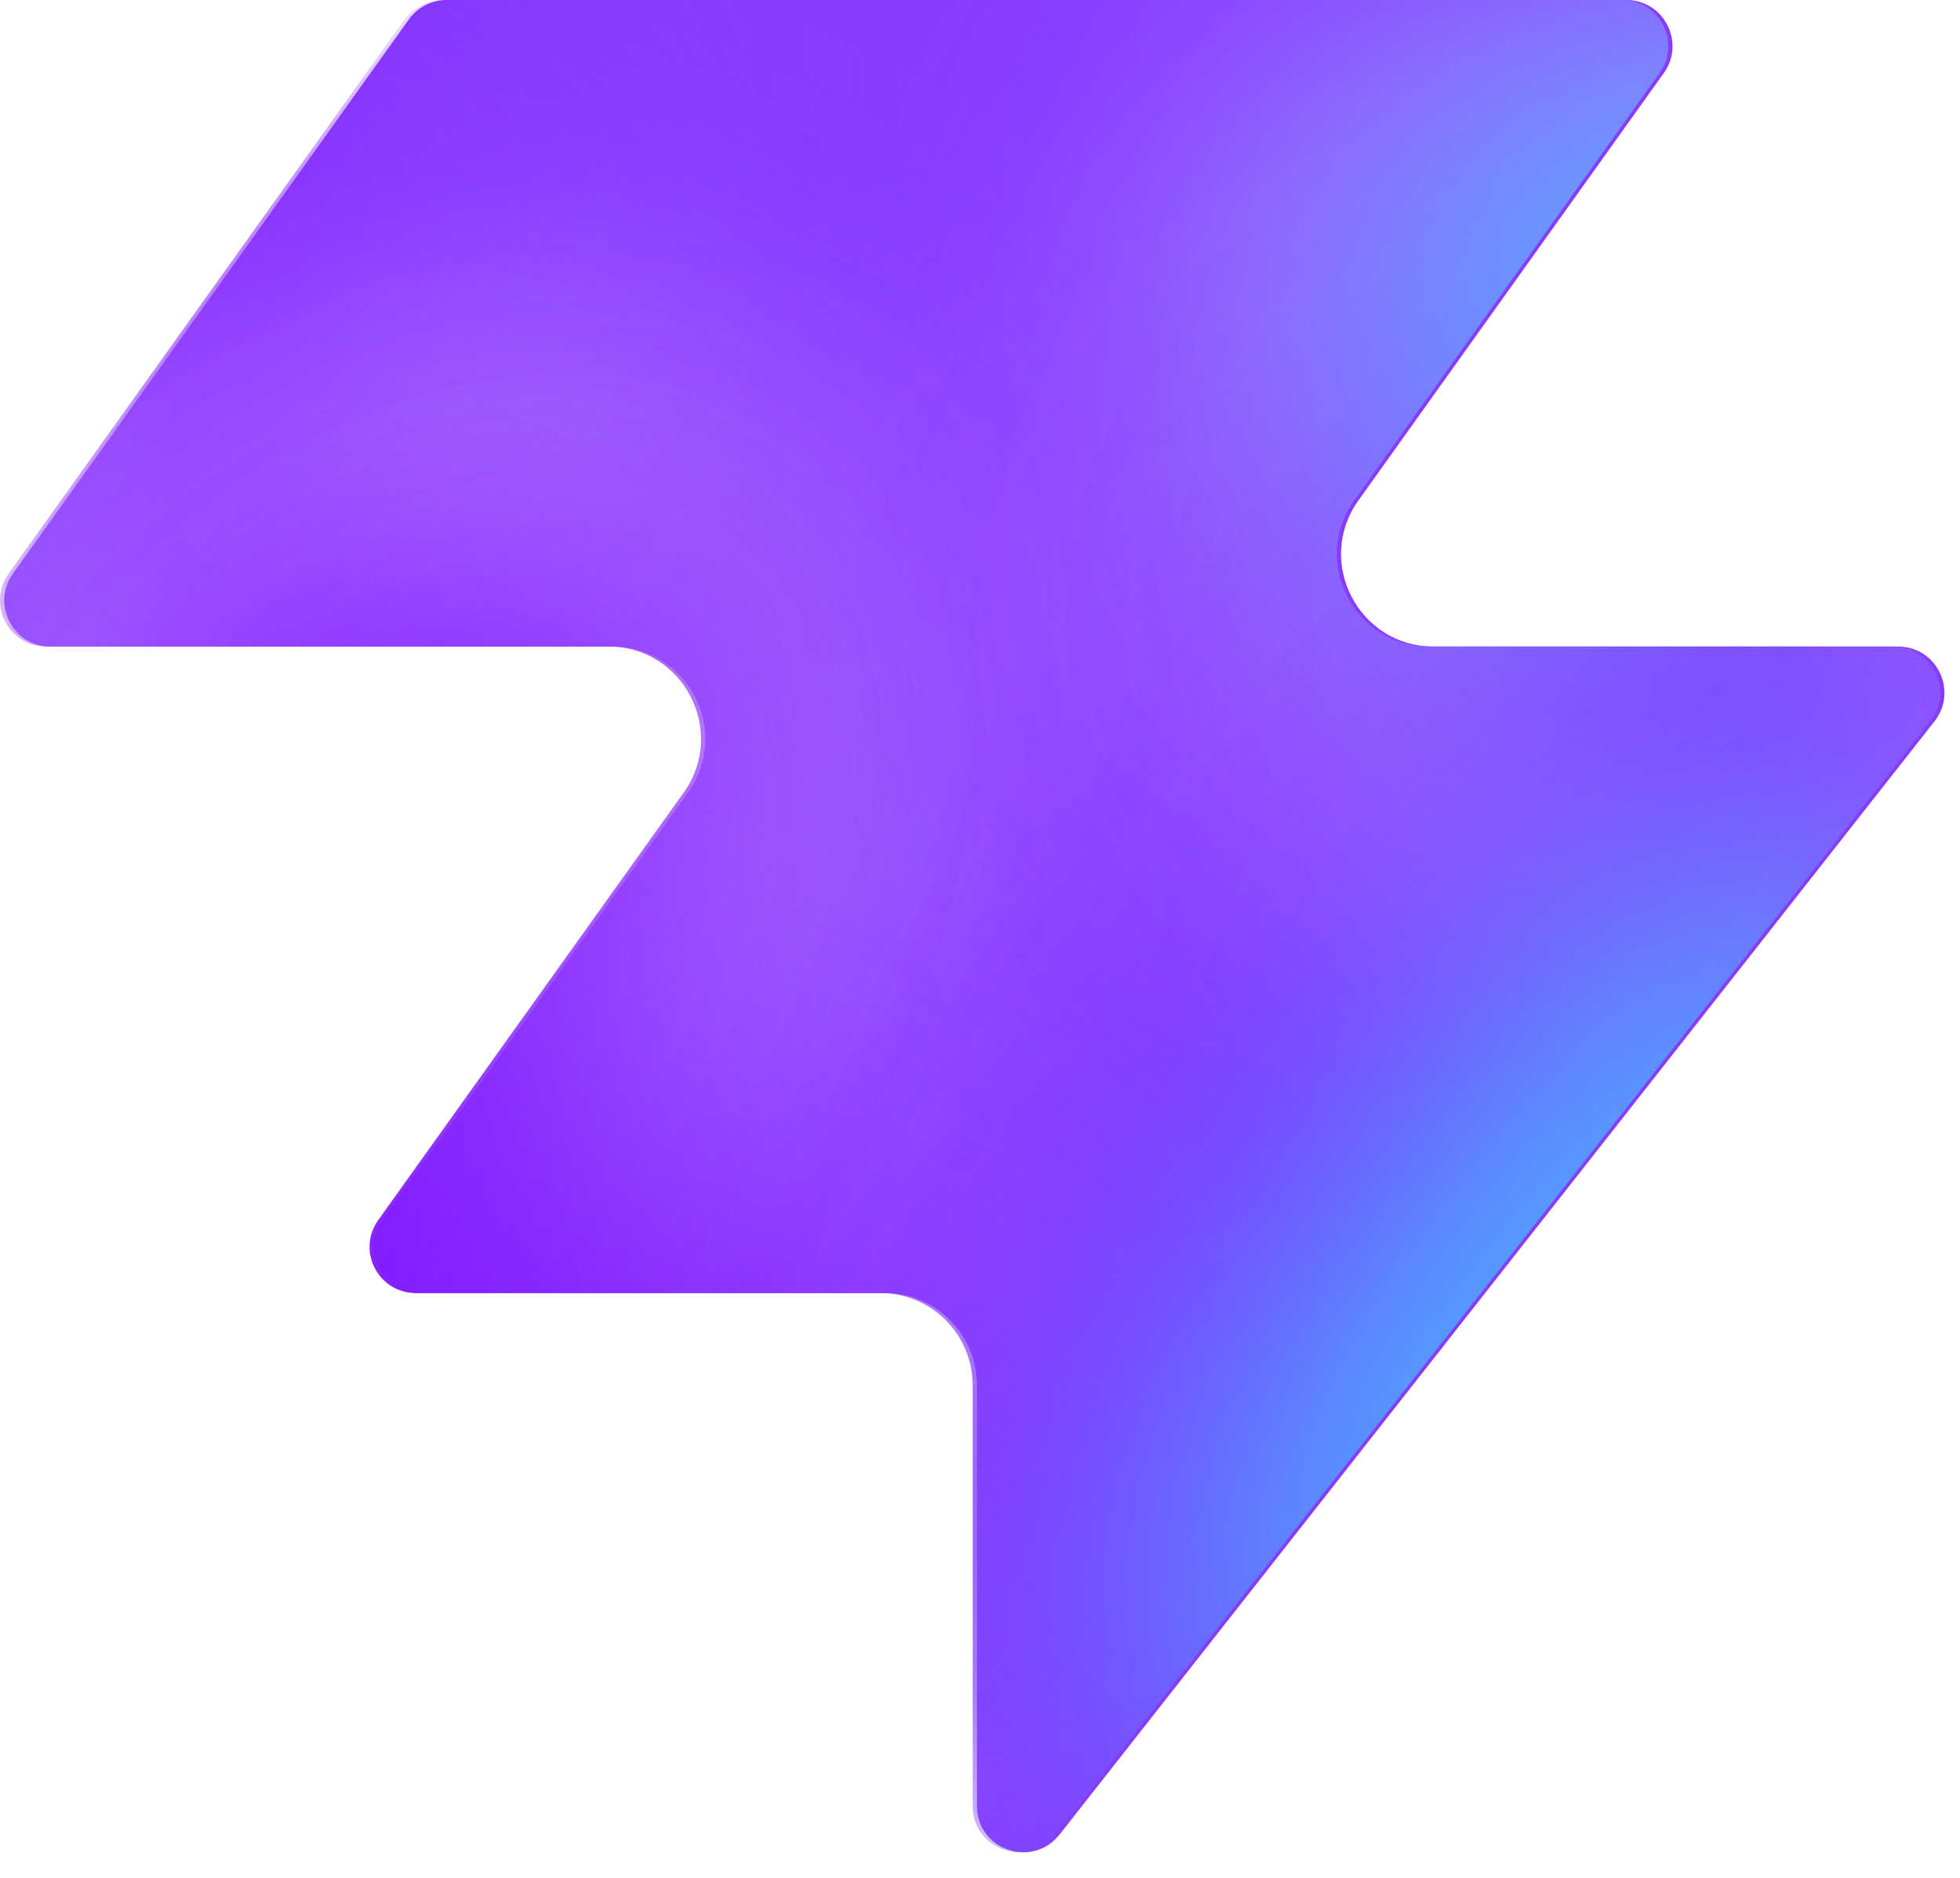
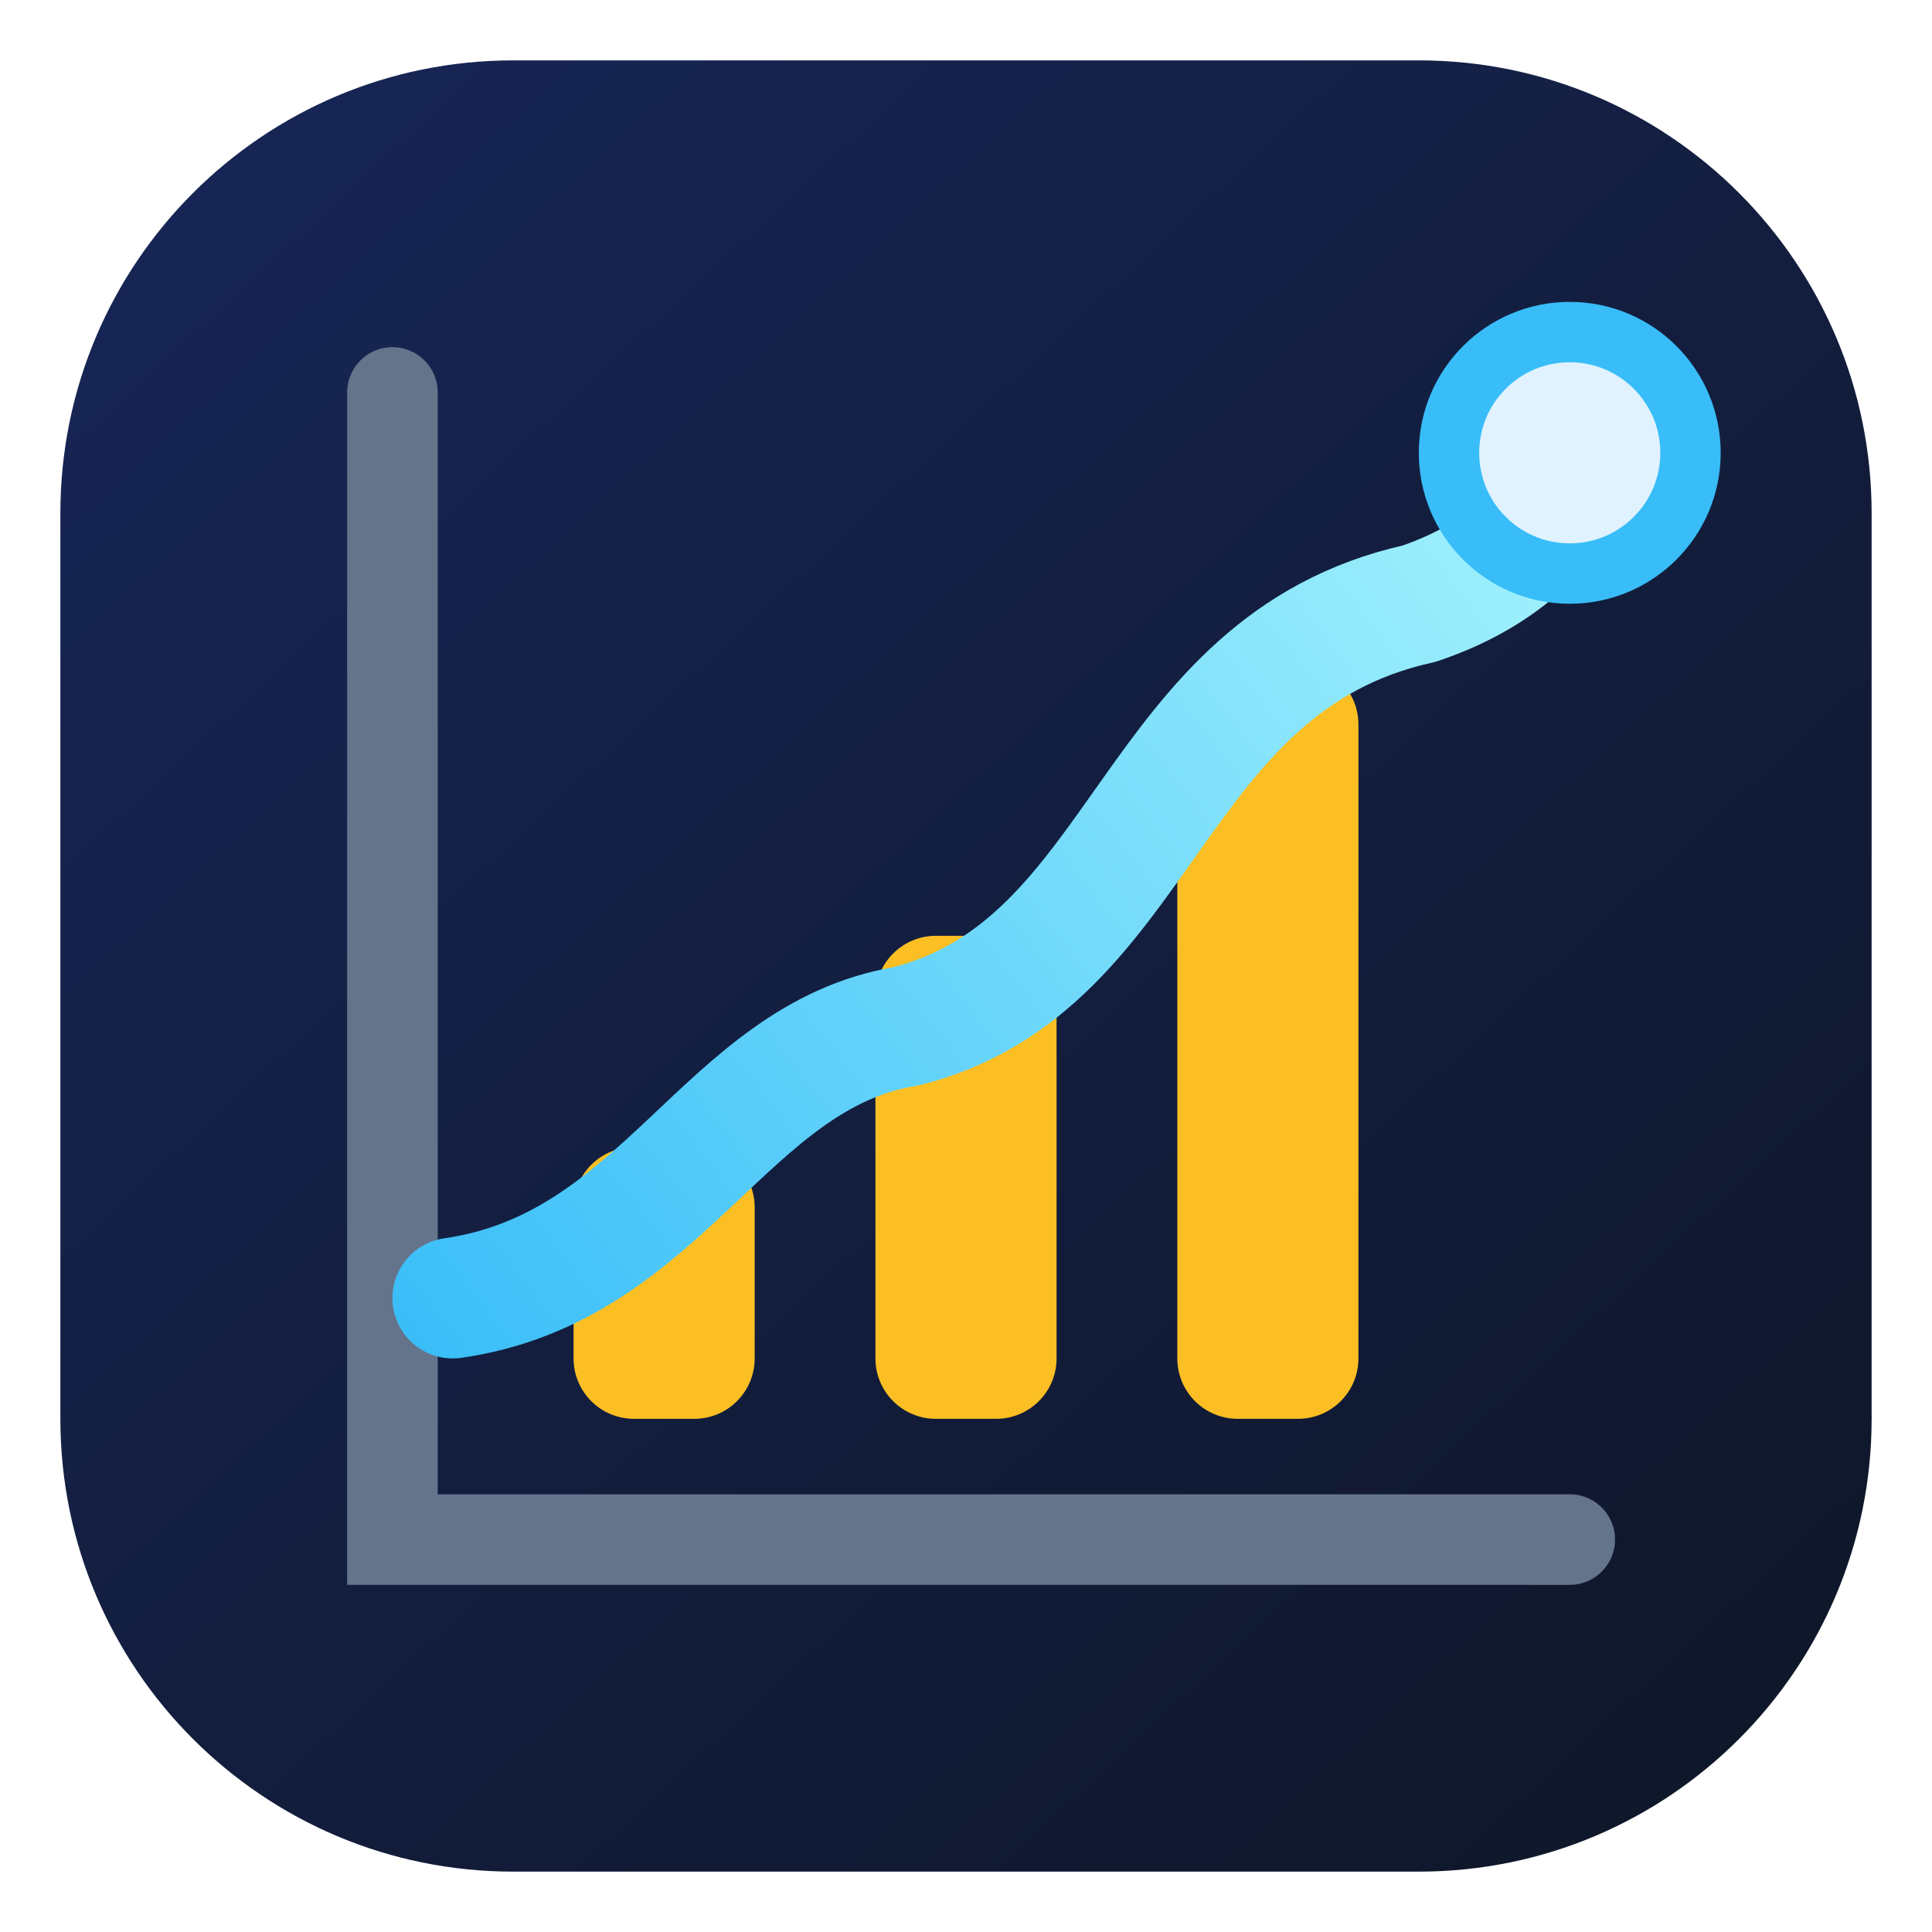
- <svg xmlns="http://www.w3.org/2000/svg" width="48" height="46" fill="none" viewBox="0 0 48 46">
-   <path fill="#863bff" d="M25.946 44.938c-.664.845-2.021.375-2.021-.698V33.937a2.26 2.26 0 0 0-2.262-2.262H10.287c-.92 0-1.456-1.04-.92-1.788l7.48-10.471c1.07-1.497 0-3.578-1.842-3.578H1.237c-.92 0-1.456-1.04-.92-1.788L10.013.474c.214-.297.556-.474.92-.474h28.894c.92 0 1.456 1.04.92 1.788l-7.48 10.471c-1.07 1.498 0 3.579 1.842 3.579h11.377c.943 0 1.473 1.088.89 1.83L25.947 44.94z" style="fill:#863bff;fill:color(display-p3 .525 .23 1);fill-opacity:1" />
-   <mask id="a" width="48" height="46" x="0" y="0" maskUnits="userSpaceOnUse" style="mask-type:alpha">
-     <path fill="#000" d="M25.842 44.938c-.664.844-2.021.375-2.021-.698V33.937a2.26 2.26 0 0 0-2.262-2.262H10.183c-.92 0-1.456-1.04-.92-1.788l7.48-10.471c1.07-1.498 0-3.579-1.842-3.579H1.133c-.92 0-1.456-1.04-.92-1.787L9.91.473c.214-.297.556-.474.92-.474h28.894c.92 0 1.456 1.04.92 1.788l-7.48 10.471c-1.07 1.498 0 3.578 1.842 3.578h11.377c.943 0 1.473 1.088.89 1.832L25.843 44.94z" style="fill:#000;fill-opacity:1" />
-   </mask>
-   <g mask="url(#a)">
-     <g filter="url(#b)">
-       <ellipse cx="5.508" cy="14.704" fill="#ede6ff" rx="5.508" ry="14.704" style="fill:#ede6ff;fill:color(display-p3 .927 .903 1);fill-opacity:1" transform="matrix(.00324 1 1 -.00324 -4.47 31.516)" />
-     </g>
-     <g filter="url(#c)">
-       <ellipse cx="10.399" cy="29.851" fill="#ede6ff" rx="10.399" ry="29.851" style="fill:#ede6ff;fill:color(display-p3 .927 .903 1);fill-opacity:1" transform="matrix(.00324 1 1 -.00324 -39.328 7.883)" />
-     </g>
-     <g filter="url(#d)">
-       <ellipse cx="5.508" cy="30.487" fill="#7e14ff" rx="5.508" ry="30.487" style="fill:#7e14ff;fill:color(display-p3 .492 .077 1);fill-opacity:1" transform="rotate(89.814 -25.913 -14.639)scale(1 -1)" />
-     </g>
-     <g filter="url(#e)">
-       <ellipse cx="5.508" cy="30.599" fill="#7e14ff" rx="5.508" ry="30.599" style="fill:#7e14ff;fill:color(display-p3 .492 .077 1);fill-opacity:1" transform="rotate(89.814 -32.644 -3.334)scale(1 -1)" />
-     </g>
-     <g filter="url(#f)">
-       <ellipse cx="5.508" cy="30.599" fill="#7e14ff" rx="5.508" ry="30.599" style="fill:#7e14ff;fill:color(display-p3 .492 .077 1);fill-opacity:1" transform="matrix(.00324 1 1 -.00324 -34.34 30.47)" />
-     </g>
-     <g filter="url(#g)">
-       <ellipse cx="14.072" cy="22.078" fill="#ede6ff" rx="14.072" ry="22.078" style="fill:#ede6ff;fill:color(display-p3 .927 .903 1);fill-opacity:1" transform="rotate(93.35 24.506 48.493)scale(-1 1)" />
-     </g>
-     <g filter="url(#h)">
-       <ellipse cx="3.47" cy="21.501" fill="#7e14ff" rx="3.47" ry="21.501" style="fill:#7e14ff;fill:color(display-p3 .492 .077 1);fill-opacity:1" transform="rotate(89.009 28.708 47.59)scale(-1 1)" />
-     </g>
-     <g filter="url(#i)">
-       <ellipse cx="3.47" cy="21.501" fill="#7e14ff" rx="3.47" ry="21.501" style="fill:#7e14ff;fill:color(display-p3 .492 .077 1);fill-opacity:1" transform="rotate(89.009 28.708 47.59)scale(-1 1)" />
-     </g>
-     <g filter="url(#j)">
-       <ellipse cx=".387" cy="8.972" fill="#7e14ff" rx="4.407" ry="29.108" style="fill:#7e14ff;fill:color(display-p3 .492 .077 1);fill-opacity:1" transform="rotate(39.51 .387 8.972)" />
-     </g>
-     <g filter="url(#k)">
-       <ellipse cx="47.523" cy="-6.092" fill="#7e14ff" rx="4.407" ry="29.108" style="fill:#7e14ff;fill:color(display-p3 .492 .077 1);fill-opacity:1" transform="rotate(37.892 47.523 -6.092)" />
-     </g>
-     <g filter="url(#l)">
-       <ellipse cx="41.412" cy="6.333" fill="#47bfff" rx="5.971" ry="9.665" style="fill:#47bfff;fill:color(display-p3 .28 .748 1);fill-opacity:1" transform="rotate(37.892 41.412 6.333)" />
-     </g>
-     <g filter="url(#m)">
-       <ellipse cx="-1.879" cy="38.332" fill="#7e14ff" rx="4.407" ry="29.108" style="fill:#7e14ff;fill:color(display-p3 .492 .077 1);fill-opacity:1" transform="rotate(37.892 -1.88 38.332)" />
-     </g>
-     <g filter="url(#n)">
-       <ellipse cx="-1.879" cy="38.332" fill="#7e14ff" rx="4.407" ry="29.108" style="fill:#7e14ff;fill:color(display-p3 .492 .077 1);fill-opacity:1" transform="rotate(37.892 -1.88 38.332)" />
-     </g>
-     <g filter="url(#o)">
-       <ellipse cx="35.651" cy="29.907" fill="#7e14ff" rx="4.407" ry="29.108" style="fill:#7e14ff;fill:color(display-p3 .492 .077 1);fill-opacity:1" transform="rotate(37.892 35.651 29.907)" />
-     </g>
-     <g filter="url(#p)">
-       <ellipse cx="38.418" cy="32.4" fill="#47bfff" rx="5.971" ry="15.297" style="fill:#47bfff;fill:color(display-p3 .28 .748 1);fill-opacity:1" transform="rotate(37.892 38.418 32.4)" />
-     </g>
-   </g>
+ <svg xmlns="http://www.w3.org/2000/svg" viewBox="0 0 64 64" role="img" aria-label="Actuarial Services">
  <defs>
-     <filter id="b" width="60.045" height="41.654" x="-19.77" y="16.149" color-interpolation-filters="sRGB" filterUnits="userSpaceOnUse">
-       <feFlood flood-opacity="0" result="BackgroundImageFix" />
-       <feBlend in="SourceGraphic" in2="BackgroundImageFix" result="shape" />
-       <feGaussianBlur result="effect1_foregroundBlur_2002_17158" stdDeviation="7.659" />
-     </filter>
-     <filter id="c" width="90.34" height="51.437" x="-54.613" y="-7.533" color-interpolation-filters="sRGB" filterUnits="userSpaceOnUse">
-       <feFlood flood-opacity="0" result="BackgroundImageFix" />
-       <feBlend in="SourceGraphic" in2="BackgroundImageFix" result="shape" />
-       <feGaussianBlur result="effect1_foregroundBlur_2002_17158" stdDeviation="7.659" />
-     </filter>
-     <filter id="d" width="79.355" height="29.4" x="-49.64" y="2.03" color-interpolation-filters="sRGB" filterUnits="userSpaceOnUse">
-       <feFlood flood-opacity="0" result="BackgroundImageFix" />
-       <feBlend in="SourceGraphic" in2="BackgroundImageFix" result="shape" />
-       <feGaussianBlur result="effect1_foregroundBlur_2002_17158" stdDeviation="4.596" />
-     </filter>
-     <filter id="e" width="79.579" height="29.4" x="-45.045" y="20.029" color-interpolation-filters="sRGB" filterUnits="userSpaceOnUse">
-       <feFlood flood-opacity="0" result="BackgroundImageFix" />
-       <feBlend in="SourceGraphic" in2="BackgroundImageFix" result="shape" />
-       <feGaussianBlur result="effect1_foregroundBlur_2002_17158" stdDeviation="4.596" />
-     </filter>
-     <filter id="f" width="79.579" height="29.4" x="-43.513" y="21.178" color-interpolation-filters="sRGB" filterUnits="userSpaceOnUse">
-       <feFlood flood-opacity="0" result="BackgroundImageFix" />
-       <feBlend in="SourceGraphic" in2="BackgroundImageFix" result="shape" />
-       <feGaussianBlur result="effect1_foregroundBlur_2002_17158" stdDeviation="4.596" />
-     </filter>
-     <filter id="g" width="74.749" height="58.852" x="15.756" y="-17.901" color-interpolation-filters="sRGB" filterUnits="userSpaceOnUse">
-       <feFlood flood-opacity="0" result="BackgroundImageFix" />
-       <feBlend in="SourceGraphic" in2="BackgroundImageFix" result="shape" />
-       <feGaussianBlur result="effect1_foregroundBlur_2002_17158" stdDeviation="7.659" />
-     </filter>
-     <filter id="h" width="61.377" height="25.362" x="23.548" y="2.284" color-interpolation-filters="sRGB" filterUnits="userSpaceOnUse">
-       <feFlood flood-opacity="0" result="BackgroundImageFix" />
-       <feBlend in="SourceGraphic" in2="BackgroundImageFix" result="shape" />
-       <feGaussianBlur result="effect1_foregroundBlur_2002_17158" stdDeviation="4.596" />
-     </filter>
-     <filter id="i" width="61.377" height="25.362" x="23.548" y="2.284" color-interpolation-filters="sRGB" filterUnits="userSpaceOnUse">
-       <feFlood flood-opacity="0" result="BackgroundImageFix" />
-       <feBlend in="SourceGraphic" in2="BackgroundImageFix" result="shape" />
-       <feGaussianBlur result="effect1_foregroundBlur_2002_17158" stdDeviation="4.596" />
-     </filter>
-     <filter id="j" width="56.045" height="63.649" x="-27.636" y="-22.853" color-interpolation-filters="sRGB" filterUnits="userSpaceOnUse">
-       <feFlood flood-opacity="0" result="BackgroundImageFix" />
-       <feBlend in="SourceGraphic" in2="BackgroundImageFix" result="shape" />
-       <feGaussianBlur result="effect1_foregroundBlur_2002_17158" stdDeviation="4.596" />
-     </filter>
-     <filter id="k" width="54.814" height="64.646" x="20.116" y="-38.415" color-interpolation-filters="sRGB" filterUnits="userSpaceOnUse">
-       <feFlood flood-opacity="0" result="BackgroundImageFix" />
-       <feBlend in="SourceGraphic" in2="BackgroundImageFix" result="shape" />
-       <feGaussianBlur result="effect1_foregroundBlur_2002_17158" stdDeviation="4.596" />
-     </filter>
-     <filter id="l" width="33.541" height="35.313" x="24.641" y="-11.323" color-interpolation-filters="sRGB" filterUnits="userSpaceOnUse">
-       <feFlood flood-opacity="0" result="BackgroundImageFix" />
-       <feBlend in="SourceGraphic" in2="BackgroundImageFix" result="shape" />
-       <feGaussianBlur result="effect1_foregroundBlur_2002_17158" stdDeviation="4.596" />
-     </filter>
-     <filter id="m" width="54.814" height="64.646" x="-29.286" y="6.009" color-interpolation-filters="sRGB" filterUnits="userSpaceOnUse">
-       <feFlood flood-opacity="0" result="BackgroundImageFix" />
-       <feBlend in="SourceGraphic" in2="BackgroundImageFix" result="shape" />
-       <feGaussianBlur result="effect1_foregroundBlur_2002_17158" stdDeviation="4.596" />
-     </filter>
-     <filter id="n" width="54.814" height="64.646" x="-29.286" y="6.009" color-interpolation-filters="sRGB" filterUnits="userSpaceOnUse">
-       <feFlood flood-opacity="0" result="BackgroundImageFix" />
-       <feBlend in="SourceGraphic" in2="BackgroundImageFix" result="shape" />
-       <feGaussianBlur result="effect1_foregroundBlur_2002_17158" stdDeviation="4.596" />
-     </filter>
-     <filter id="o" width="54.814" height="64.646" x="8.244" y="-2.416" color-interpolation-filters="sRGB" filterUnits="userSpaceOnUse">
-       <feFlood flood-opacity="0" result="BackgroundImageFix" />
-       <feBlend in="SourceGraphic" in2="BackgroundImageFix" result="shape" />
-       <feGaussianBlur result="effect1_foregroundBlur_2002_17158" stdDeviation="4.596" />
-     </filter>
-     <filter id="p" width="39.409" height="43.623" x="18.713" y="10.588" color-interpolation-filters="sRGB" filterUnits="userSpaceOnUse">
-       <feFlood flood-opacity="0" result="BackgroundImageFix" />
-       <feBlend in="SourceGraphic" in2="BackgroundImageFix" result="shape" />
-       <feGaussianBlur result="effect1_foregroundBlur_2002_17158" stdDeviation="4.596" />
-     </filter>
+     <linearGradient id="bg" x1="8" y1="6" x2="56" y2="58" gradientUnits="userSpaceOnUse">
+       <stop stop-color="#172554" />
+       <stop offset="1" stop-color="#0f172a" />
+     </linearGradient>
+     <linearGradient id="curve" x1="13" y1="45" x2="52" y2="15" gradientUnits="userSpaceOnUse">
+       <stop stop-color="#38bdf8" />
+       <stop offset="1" stop-color="#a5f3fc" />
+     </linearGradient>
  </defs>
+   <rect x="2" y="2" width="60" height="60" rx="15" fill="url(#bg)" />
+   <path d="M13 13v38h39" fill="none" stroke="#64748b" stroke-width="3" stroke-linecap="round" />
+   <rect x="19" y="38" width="6" height="9" rx="2" fill="#fbbf24" />
+   <rect x="29" y="31" width="6" height="16" rx="2" fill="#fbbf24" />
+   <rect x="39" y="22" width="6" height="25" rx="2" fill="#fbbf24" />
+   <path d="M15 43c7-1 9-8 15-9 8-2 8-12 17-14 3-1 5-3 6-6" fill="none" stroke="url(#curve)" stroke-width="4" stroke-linecap="round" stroke-linejoin="round" />
+   <circle cx="52" cy="15" r="4" fill="#e0f2fe" stroke="#38bdf8" stroke-width="2" />
</svg>
